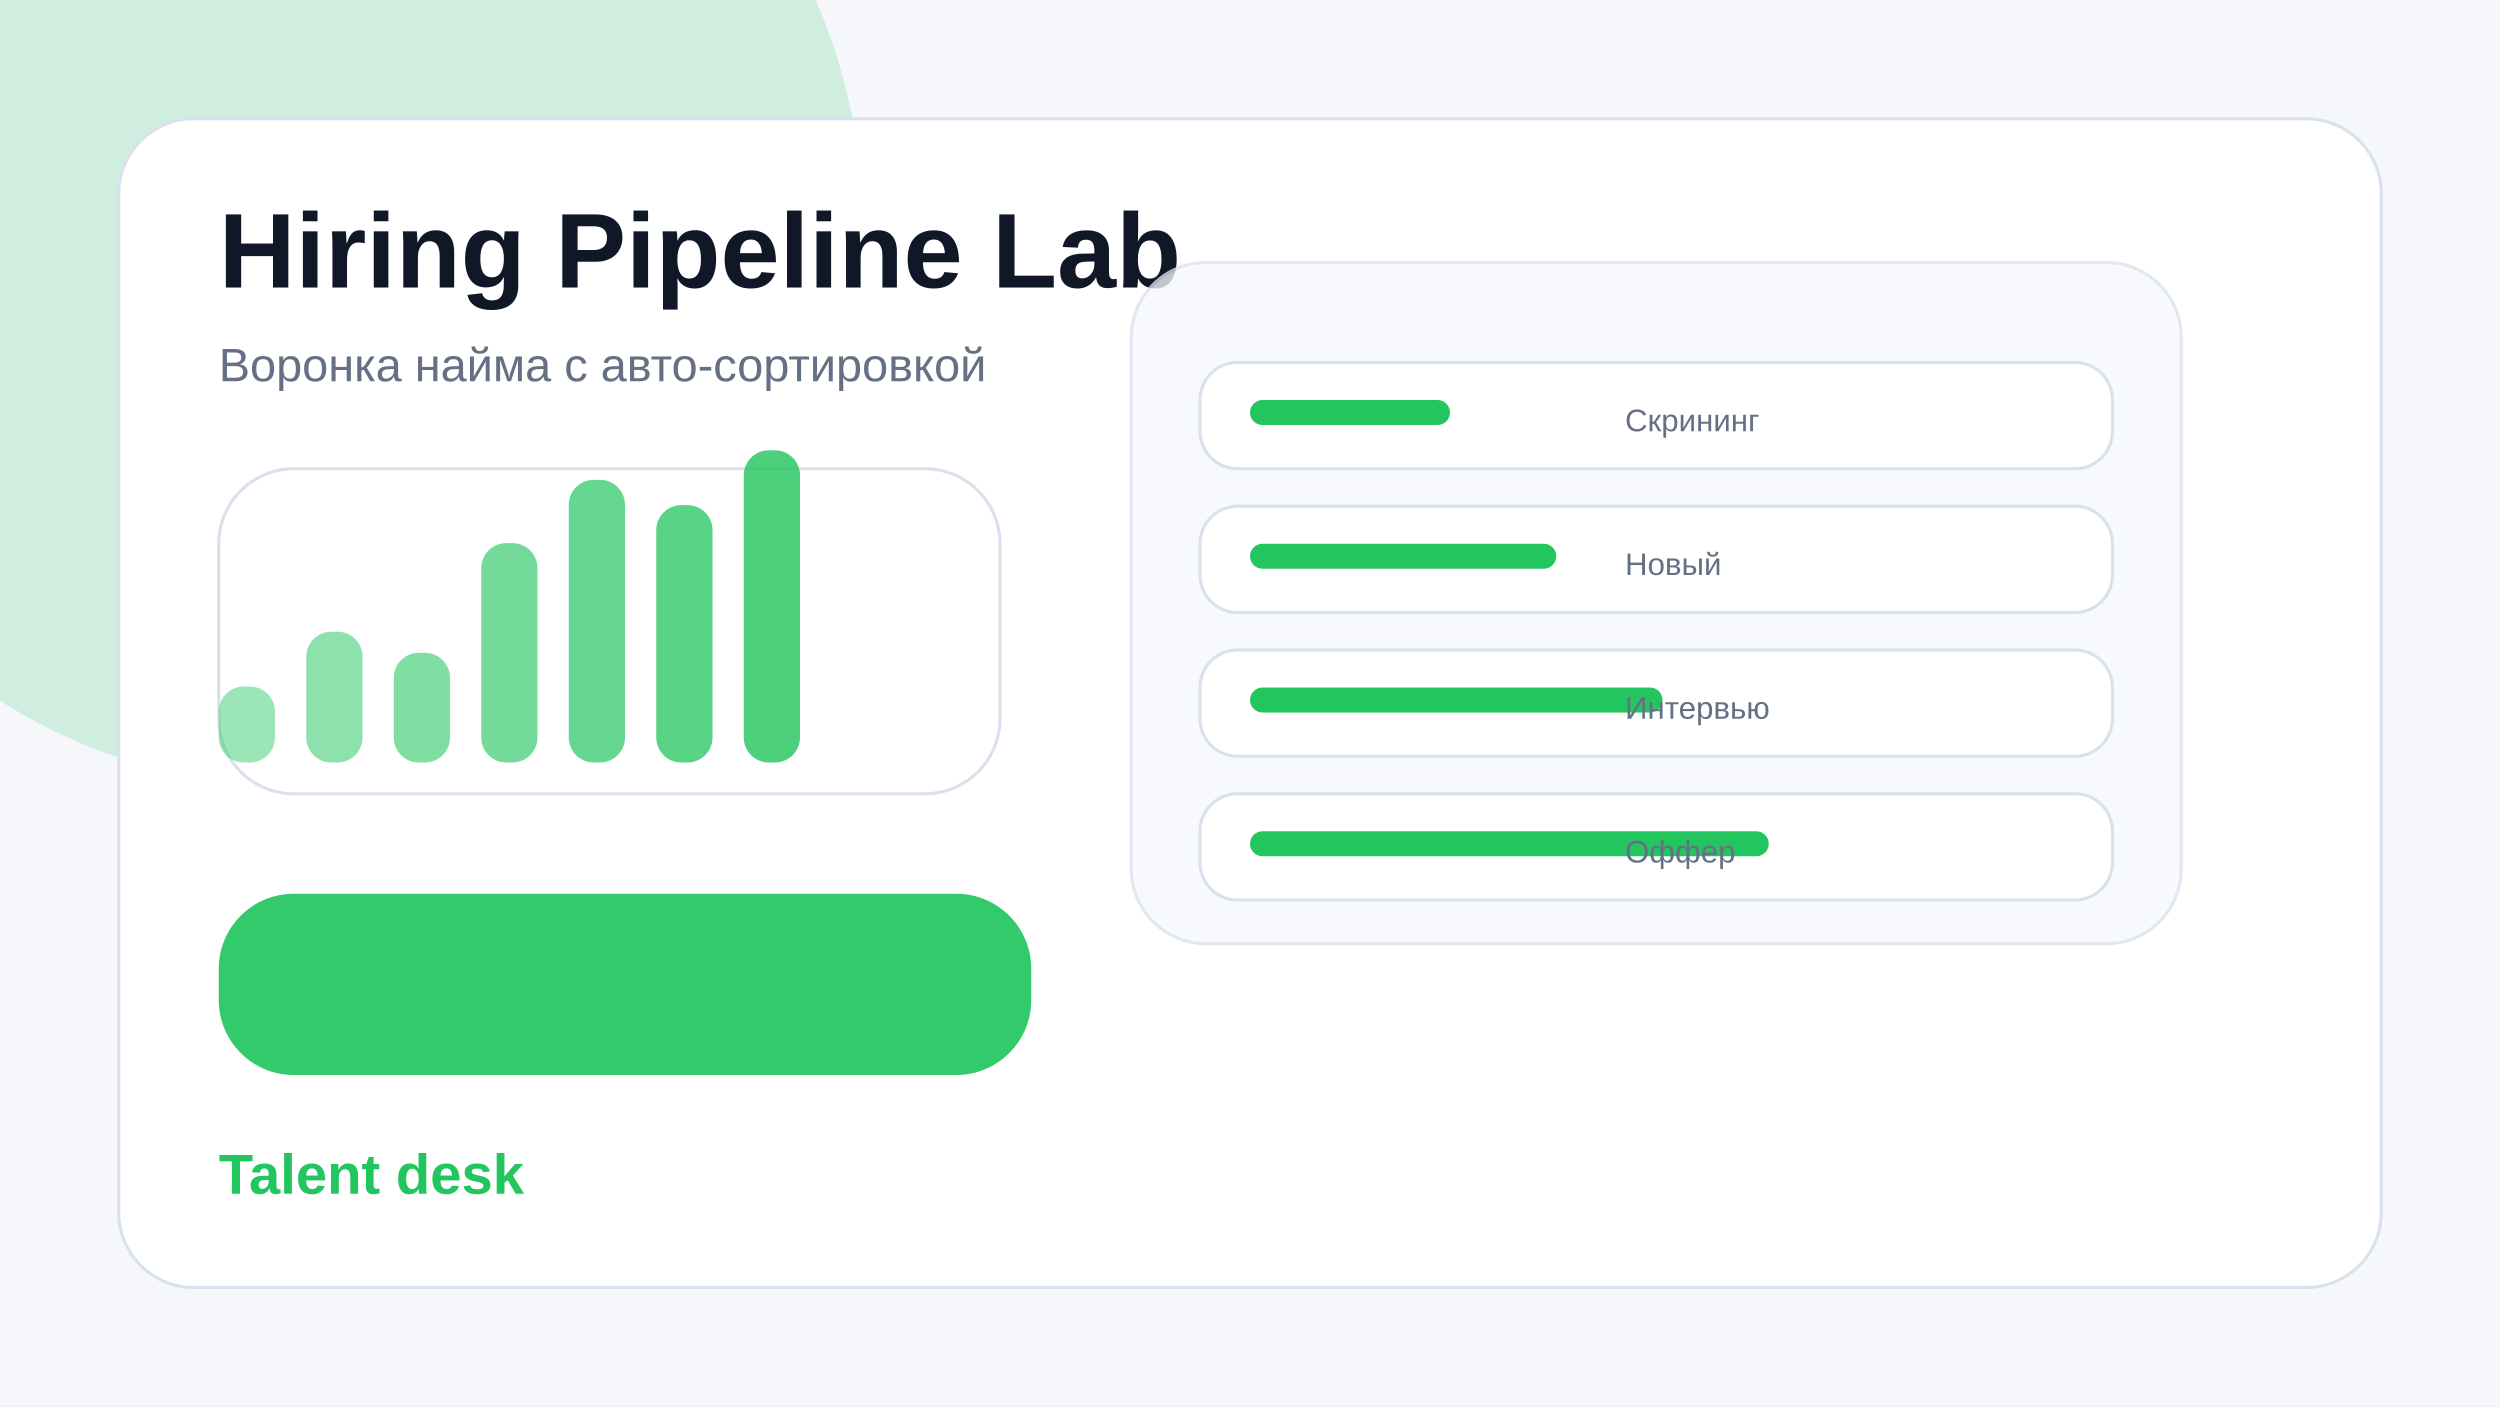
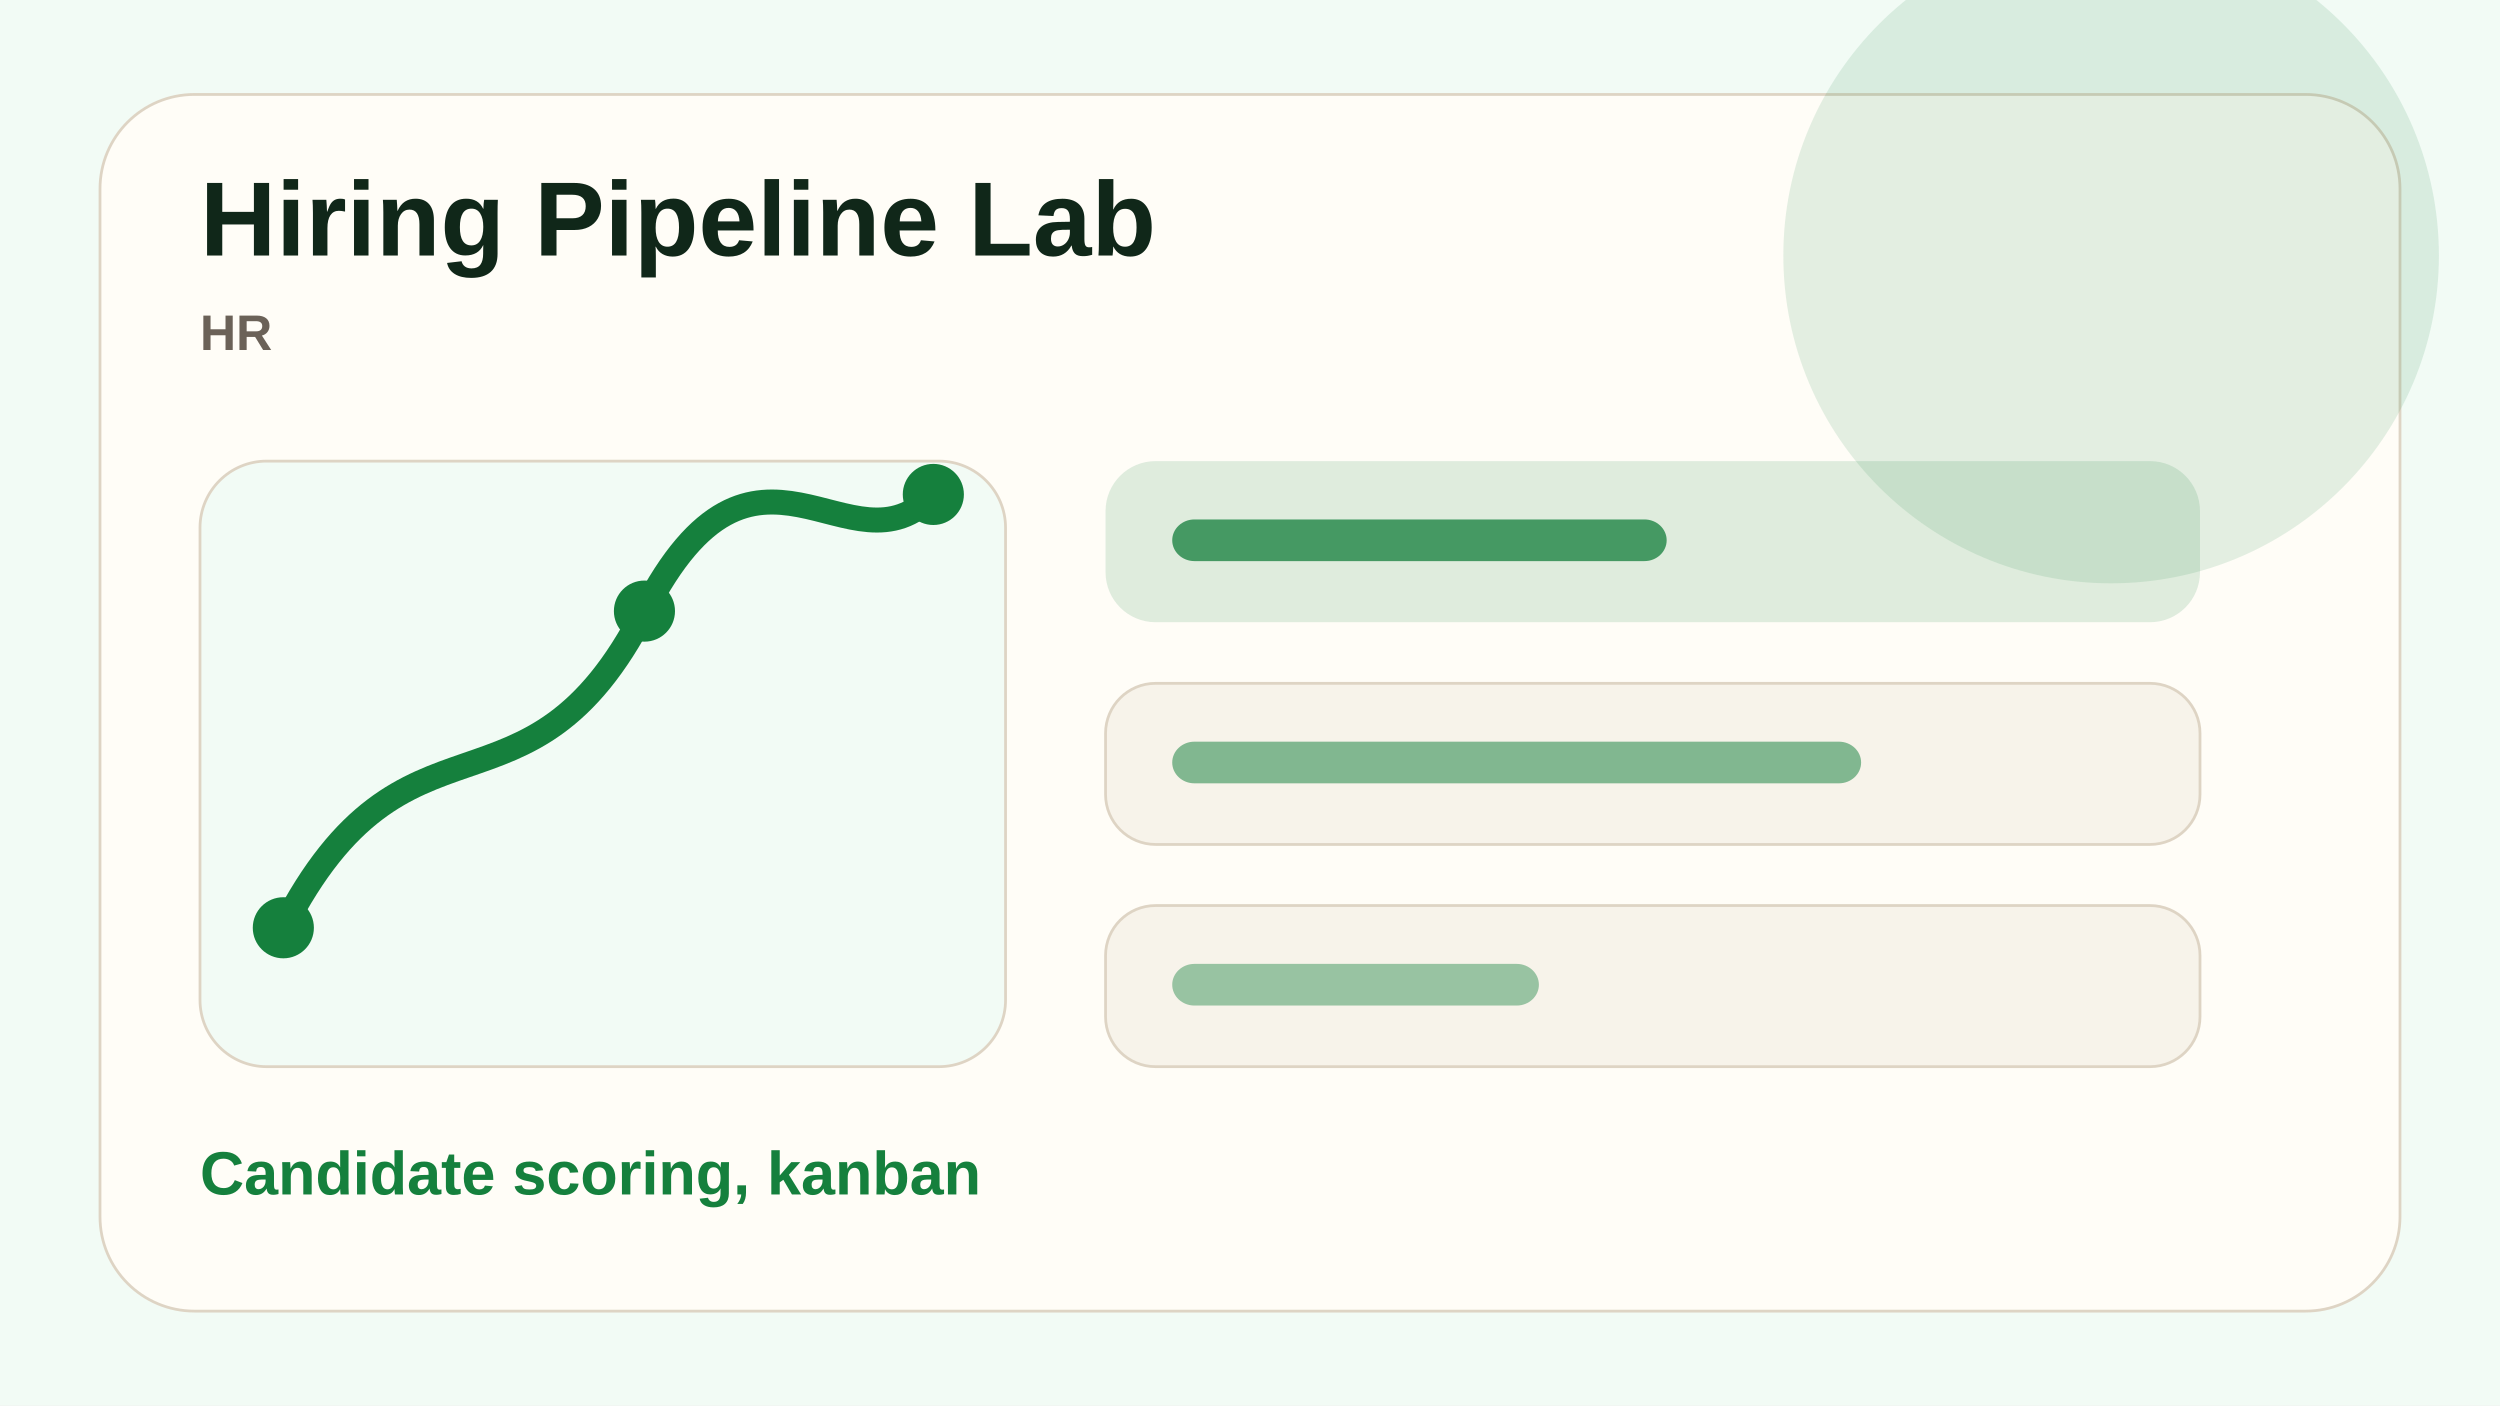
- <svg xmlns="http://www.w3.org/2000/svg" width="800" height="450" viewBox="0 0 800 450">
-   <rect width="800" height="450" fill="#f5f7fb" />
-   <circle cx="96" cy="72" r="180" fill="#22c55e" opacity=".18" />
-   <rect x="38" y="38" width="724" height="374" rx="24" fill="#ffffff" stroke="#d9e2ec" />
-   <text x="70" y="92" fill="#101828" font-family="Arial" font-size="34" font-weight="900">Hiring Pipeline Lab</text>
-   <text x="70" y="122" fill="#667085" font-family="Arial" font-size="15">Воронка найма с авто-сортировкой</text>
-   <rect x="70" y="150" width="250" height="104" rx="24" fill="#ffffff" stroke="#d9e2ec" />
-   <rect x="70" y="219.7" width="18" height="24.3" rx="8" fill="#22c55e" opacity="0.45" />
-   <rect x="98" y="202.15" width="18" height="41.85" rx="8" fill="#22c55e" opacity="0.51" />
-   <rect x="126" y="208.9" width="18" height="35.1" rx="8" fill="#22c55e" opacity="0.57" />
-   <rect x="154" y="173.8" width="18" height="70.2" rx="8" fill="#22c55e" opacity="0.63" />
-   <rect x="182" y="153.55" width="18" height="90.45" rx="8" fill="#22c55e" opacity="0.69" />
-   <rect x="210" y="161.65" width="18" height="82.35" rx="8" fill="#22c55e" opacity="0.75" />
-   <rect x="238" y="144.1" width="18" height="99.9" rx="8" fill="#22c55e" opacity="0.81" />
-   <rect x="362" y="84" width="336" height="218" rx="24" fill="#f5f7fb" opacity=".78" stroke="#d9e2ec" />
-   <rect x="384" y="116" width="292" height="34" rx="12" fill="#ffffff" stroke="#d9e2ec" />
-   <rect x="400" y="128" width="64" height="8" rx="4" fill="#22c55e" />
-   <text x="520" y="138" fill="#667085" font-size="10" font-family="Arial">Скрининг</text>
-   <rect x="384" y="162" width="292" height="34" rx="12" fill="#ffffff" stroke="#d9e2ec" />
-   <rect x="400" y="174" width="98" height="8" rx="4" fill="#22c55e" />
-   <text x="520" y="184" fill="#667085" font-size="10" font-family="Arial">Новый</text>
-   <rect x="384" y="208" width="292" height="34" rx="12" fill="#ffffff" stroke="#d9e2ec" />
-   <rect x="400" y="220" width="132" height="8" rx="4" fill="#22c55e" />
-   <text x="520" y="230" fill="#667085" font-size="10" font-family="Arial">Интервью</text>
-   <rect x="384" y="254" width="292" height="34" rx="12" fill="#ffffff" stroke="#d9e2ec" />
-   <rect x="400" y="266" width="166" height="8" rx="4" fill="#22c55e" />
-   <text x="520" y="276" fill="#667085" font-size="10" font-family="Arial">Оффер</text>
-   <rect x="70" y="286" width="260" height="58" rx="24" fill="#22c55e" opacity=".92" />
-   <text x="70" y="382" fill="#22c55e" font-family="Arial" font-size="18" font-weight="900">Talent desk</text>
+ <svg xmlns="http://www.w3.org/2000/svg" width="900" height="506" viewBox="0 0 900 506">
+   <rect width="900" height="506" fill="#f2fbf5" />
+   <rect x="36" y="34" width="828" height="438" rx="34" fill="#fffdf7" stroke="#ded4c4" />
+   <circle cx="760" cy="92" r="118" fill="#15803d" opacity=".12" />
+   <text x="72" y="92" fill="#102719" font-family="Arial" font-size="38" font-weight="900">Hiring Pipeline Lab</text>
+   <text x="72" y="126" fill="#6b6258" font-family="Arial" font-size="18" font-weight="700">HR</text>
+   <rect x="72" y="166" width="290" height="218" rx="24" fill="#f2fbf5" stroke="#ded4c4" />
+   <rect x="398" y="166" width="394" height="58" rx="18" fill="#15803d" opacity=".14" />
+   <rect x="422" y="187" width="178" height="15" rx="8" fill="#15803d" opacity=".76" />
+   <rect x="398" y="246" width="394" height="58" rx="18" fill="#f7f3ea" stroke="#ded4c4" />
+   <rect x="422" y="267" width="248" height="15" rx="8" fill="#15803d" opacity=".52" />
+   <rect x="398" y="326" width="394" height="58" rx="18" fill="#f7f3ea" stroke="#ded4c4" />
+   <rect x="422" y="347" width="132" height="15" rx="8" fill="#15803d" opacity=".42" />
+   <path d="M102 334 C146 248 190 302 232 220 C272 142 306 210 336 178" fill="none" stroke="#15803d" stroke-width="9" stroke-linecap="round" />
+   <circle cx="102" cy="334" r="11" fill="#15803d" />
+   <circle cx="232" cy="220" r="11" fill="#15803d" />
+   <circle cx="336" cy="178" r="11" fill="#15803d" />
+   <text x="72" y="430" fill="#15803d" font-family="Arial" font-size="22" font-weight="900">Candidate scoring, kanban</text>
</svg>
